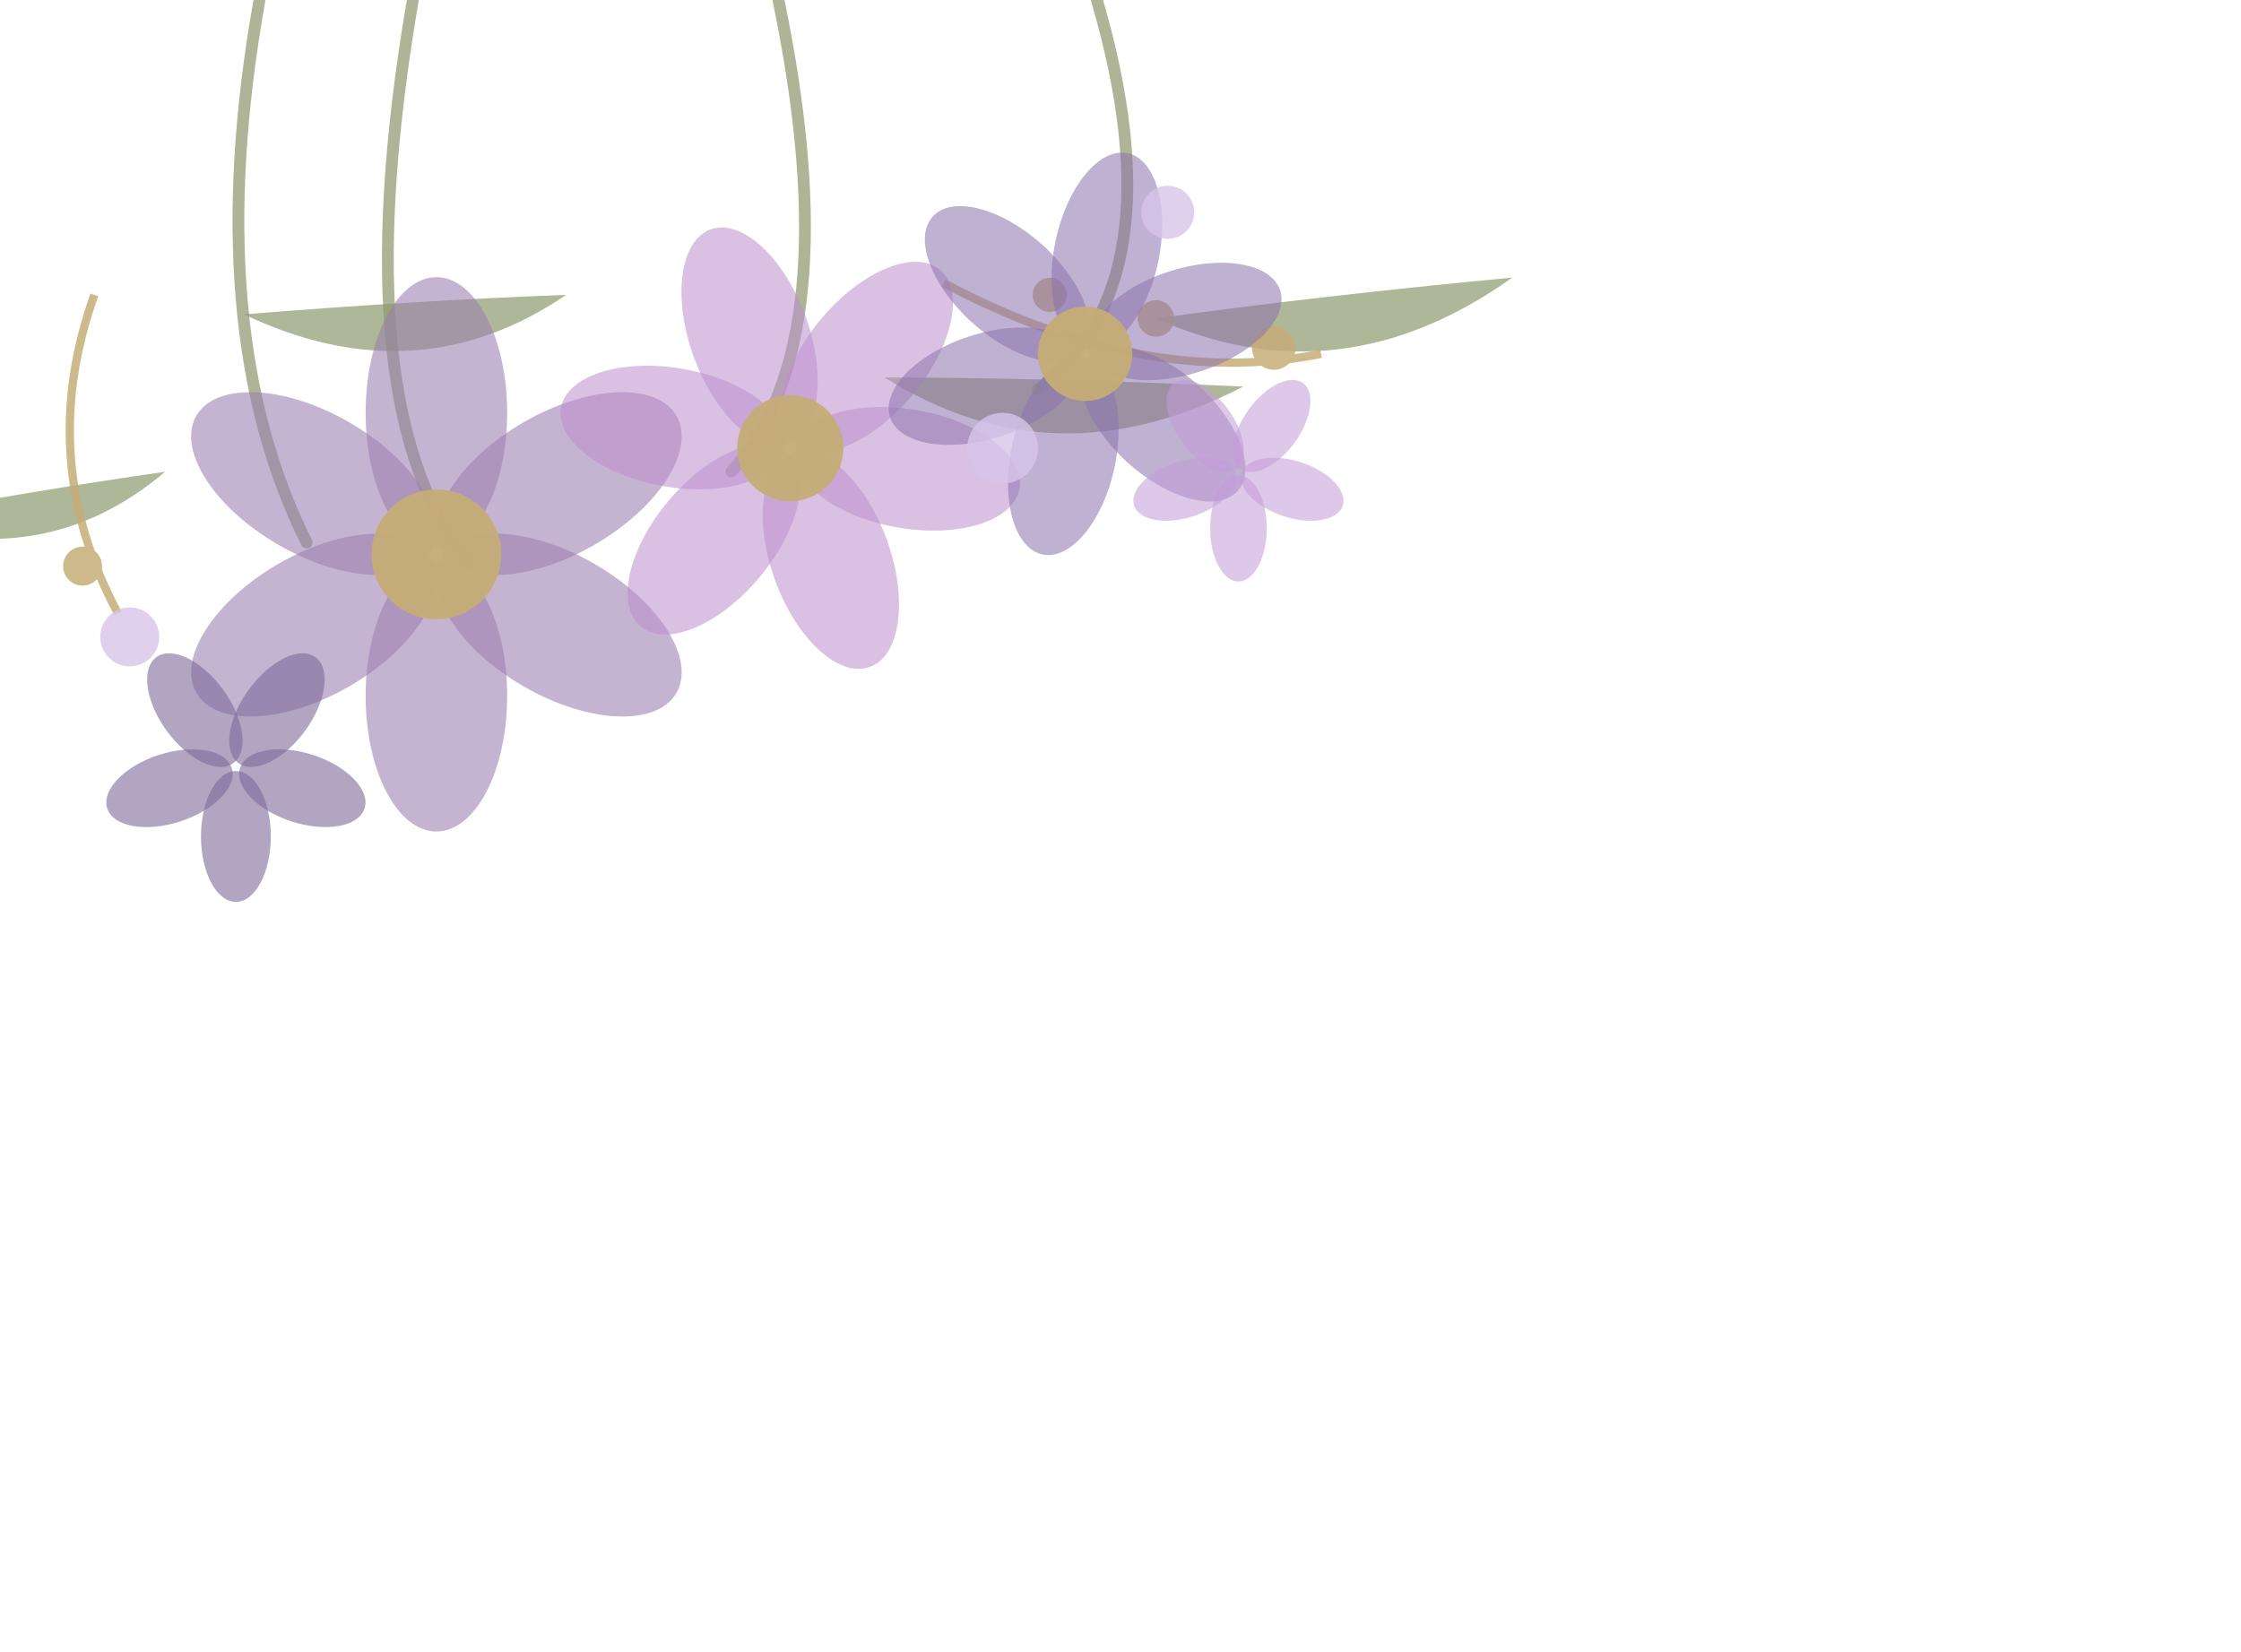
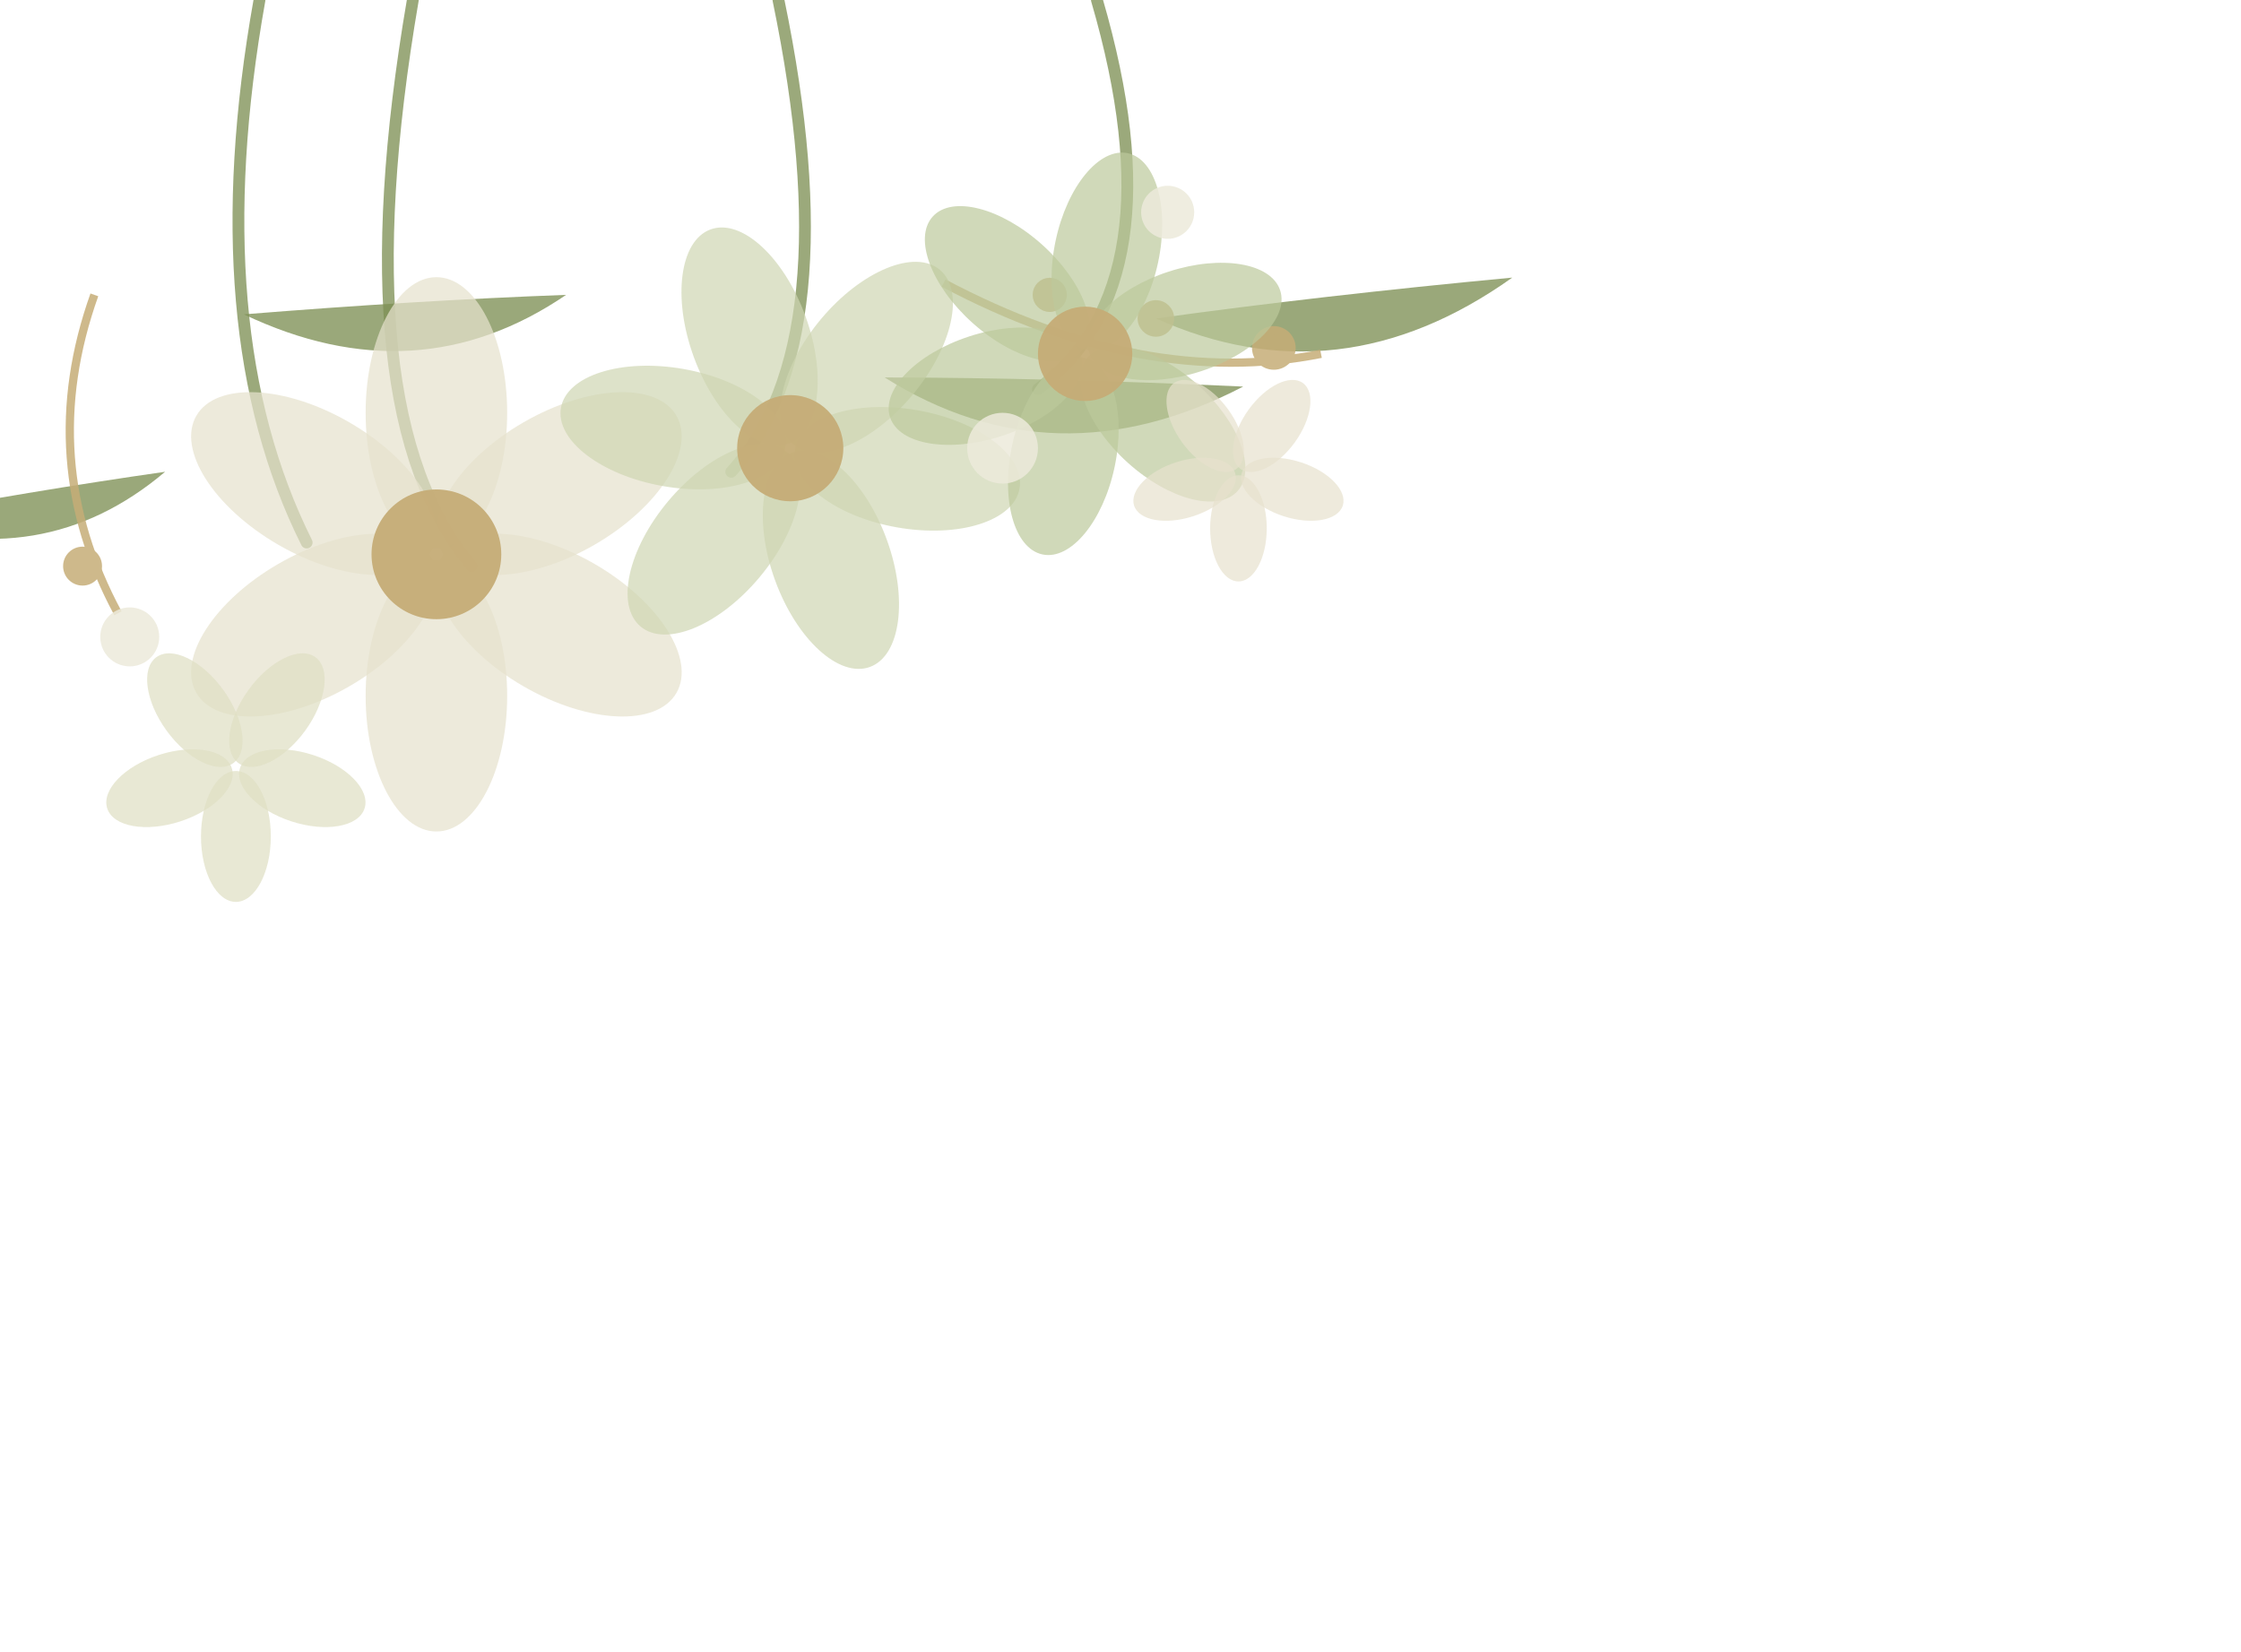
<svg xmlns="http://www.w3.org/2000/svg" viewBox="0 0 380 280" width="380" height="280">
  <defs>
    <ellipse id="p" cx="0" cy="-24" rx="12" ry="23" />
    <ellipse id="ps" cx="0" cy="-16" rx="8" ry="15" />
    <g id="leaf">
      <path d="M0 0 Q 26 -22 60 -10 Q 28 -4 0 0 Z" />
    </g>
    <g id="flower6">
      <use href="#p" transform="rotate(0)" />
      <use href="#p" transform="rotate(60)" />
      <use href="#p" transform="rotate(120)" />
      <use href="#p" transform="rotate(180)" />
      <use href="#p" transform="rotate(240)" />
      <use href="#p" transform="rotate(300)" />
    </g>
    <g id="flower5">
      <use href="#ps" transform="rotate(0)" />
      <use href="#ps" transform="rotate(72)" />
      <use href="#ps" transform="rotate(144)" />
      <use href="#ps" transform="rotate(216)" />
      <use href="#ps" transform="rotate(288)" />
    </g>
  </defs>
  <g transform="scale(1,-1) translate(0,-280)">
-     <g fill="none" stroke="#9aa17a" stroke-width="2" stroke-linecap="round" opacity="0.8">
+     <g fill="none" stroke="#8a9a64" stroke-width="2" stroke-linecap="round" opacity="0.85">
      <path d="M70 280 Q 58 210 80 184" />
      <path d="M132 280 Q 144 222 124 200" />
      <path d="M44 280 Q 34 224 52 188" />
      <path d="M186 280 Q 200 232 176 214" />
    </g>
-     <g fill="#8f9b6f" opacity="0.72">
+     <g fill="#7e9054" opacity="0.78">
      <use href="#leaf" transform="translate(150 216) rotate(8)" />
      <use href="#leaf" transform="translate(96 230) scale(-0.9 0.9) rotate(6)" />
      <use href="#leaf" transform="translate(28 200) scale(-0.8 0.8)" />
      <use href="#leaf" transform="translate(196 226) rotate(16)" />
    </g>
    <g stroke="#c6ad77" stroke-width="1.4" fill="#c6ad77" opacity="0.85">
      <path d="M160 232 q 34 -18 64 -12" fill="none" />
      <circle cx="216" cy="221" r="3" />
      <circle cx="196" cy="226" r="2.4" />
      <circle cx="178" cy="230" r="2.2" />
      <path d="M16 230 q -10 -28 4 -54" fill="none" />
      <circle cx="14" cy="184" r="2.6" />
    </g>
-     <use href="#flower6" transform="translate(74 186)" fill="#9b7fb0" fill-opacity="0.58" />
+     <use href="#flower6" transform="translate(74 186)" fill="#e7e2cd" fill-opacity="0.72" />
    <circle cx="74" cy="186" r="11" fill="#c6ad77" fill-opacity="0.95" />
-     <use href="#flower6" transform="translate(134 204) scale(0.84) rotate(20)" fill="#bb8fce" fill-opacity="0.55" />
+     <use href="#flower6" transform="translate(134 204) scale(0.84) rotate(20)" fill="#cfd6b3" fill-opacity="0.7" />
    <circle cx="134" cy="204" r="9" fill="#c6ad77" fill-opacity="0.95" />
-     <use href="#flower6" transform="translate(184 220) scale(0.74) rotate(-12)" fill="#8e74ad" fill-opacity="0.56" />
+     <use href="#flower6" transform="translate(184 220) scale(0.74) rotate(-12)" fill="#bcc99c" fill-opacity="0.7" />
    <circle cx="184" cy="220" r="8" fill="#c6ad77" fill-opacity="0.95" />
-     <use href="#flower5" transform="translate(40 150) scale(0.74)" fill="#7d6a99" fill-opacity="0.6" />
-     <use href="#flower5" transform="translate(210 200) scale(0.6)" fill="#c39ad6" fill-opacity="0.55" />
-     <g fill="#d8c4ea" opacity="0.8">
+     <use href="#flower5" transform="translate(40 150) scale(0.74)" fill="#dfe0c4" fill-opacity="0.72" />
+     <use href="#flower5" transform="translate(210 200) scale(0.6)" fill="#e7e2cd" fill-opacity="0.7" />
+     <g fill="#eceadb" opacity="0.85">
      <circle cx="170" cy="204" r="6" />
      <circle cx="22" cy="172" r="5" />
      <circle cx="198" cy="244" r="4.5" />
    </g>
  </g>
</svg>
